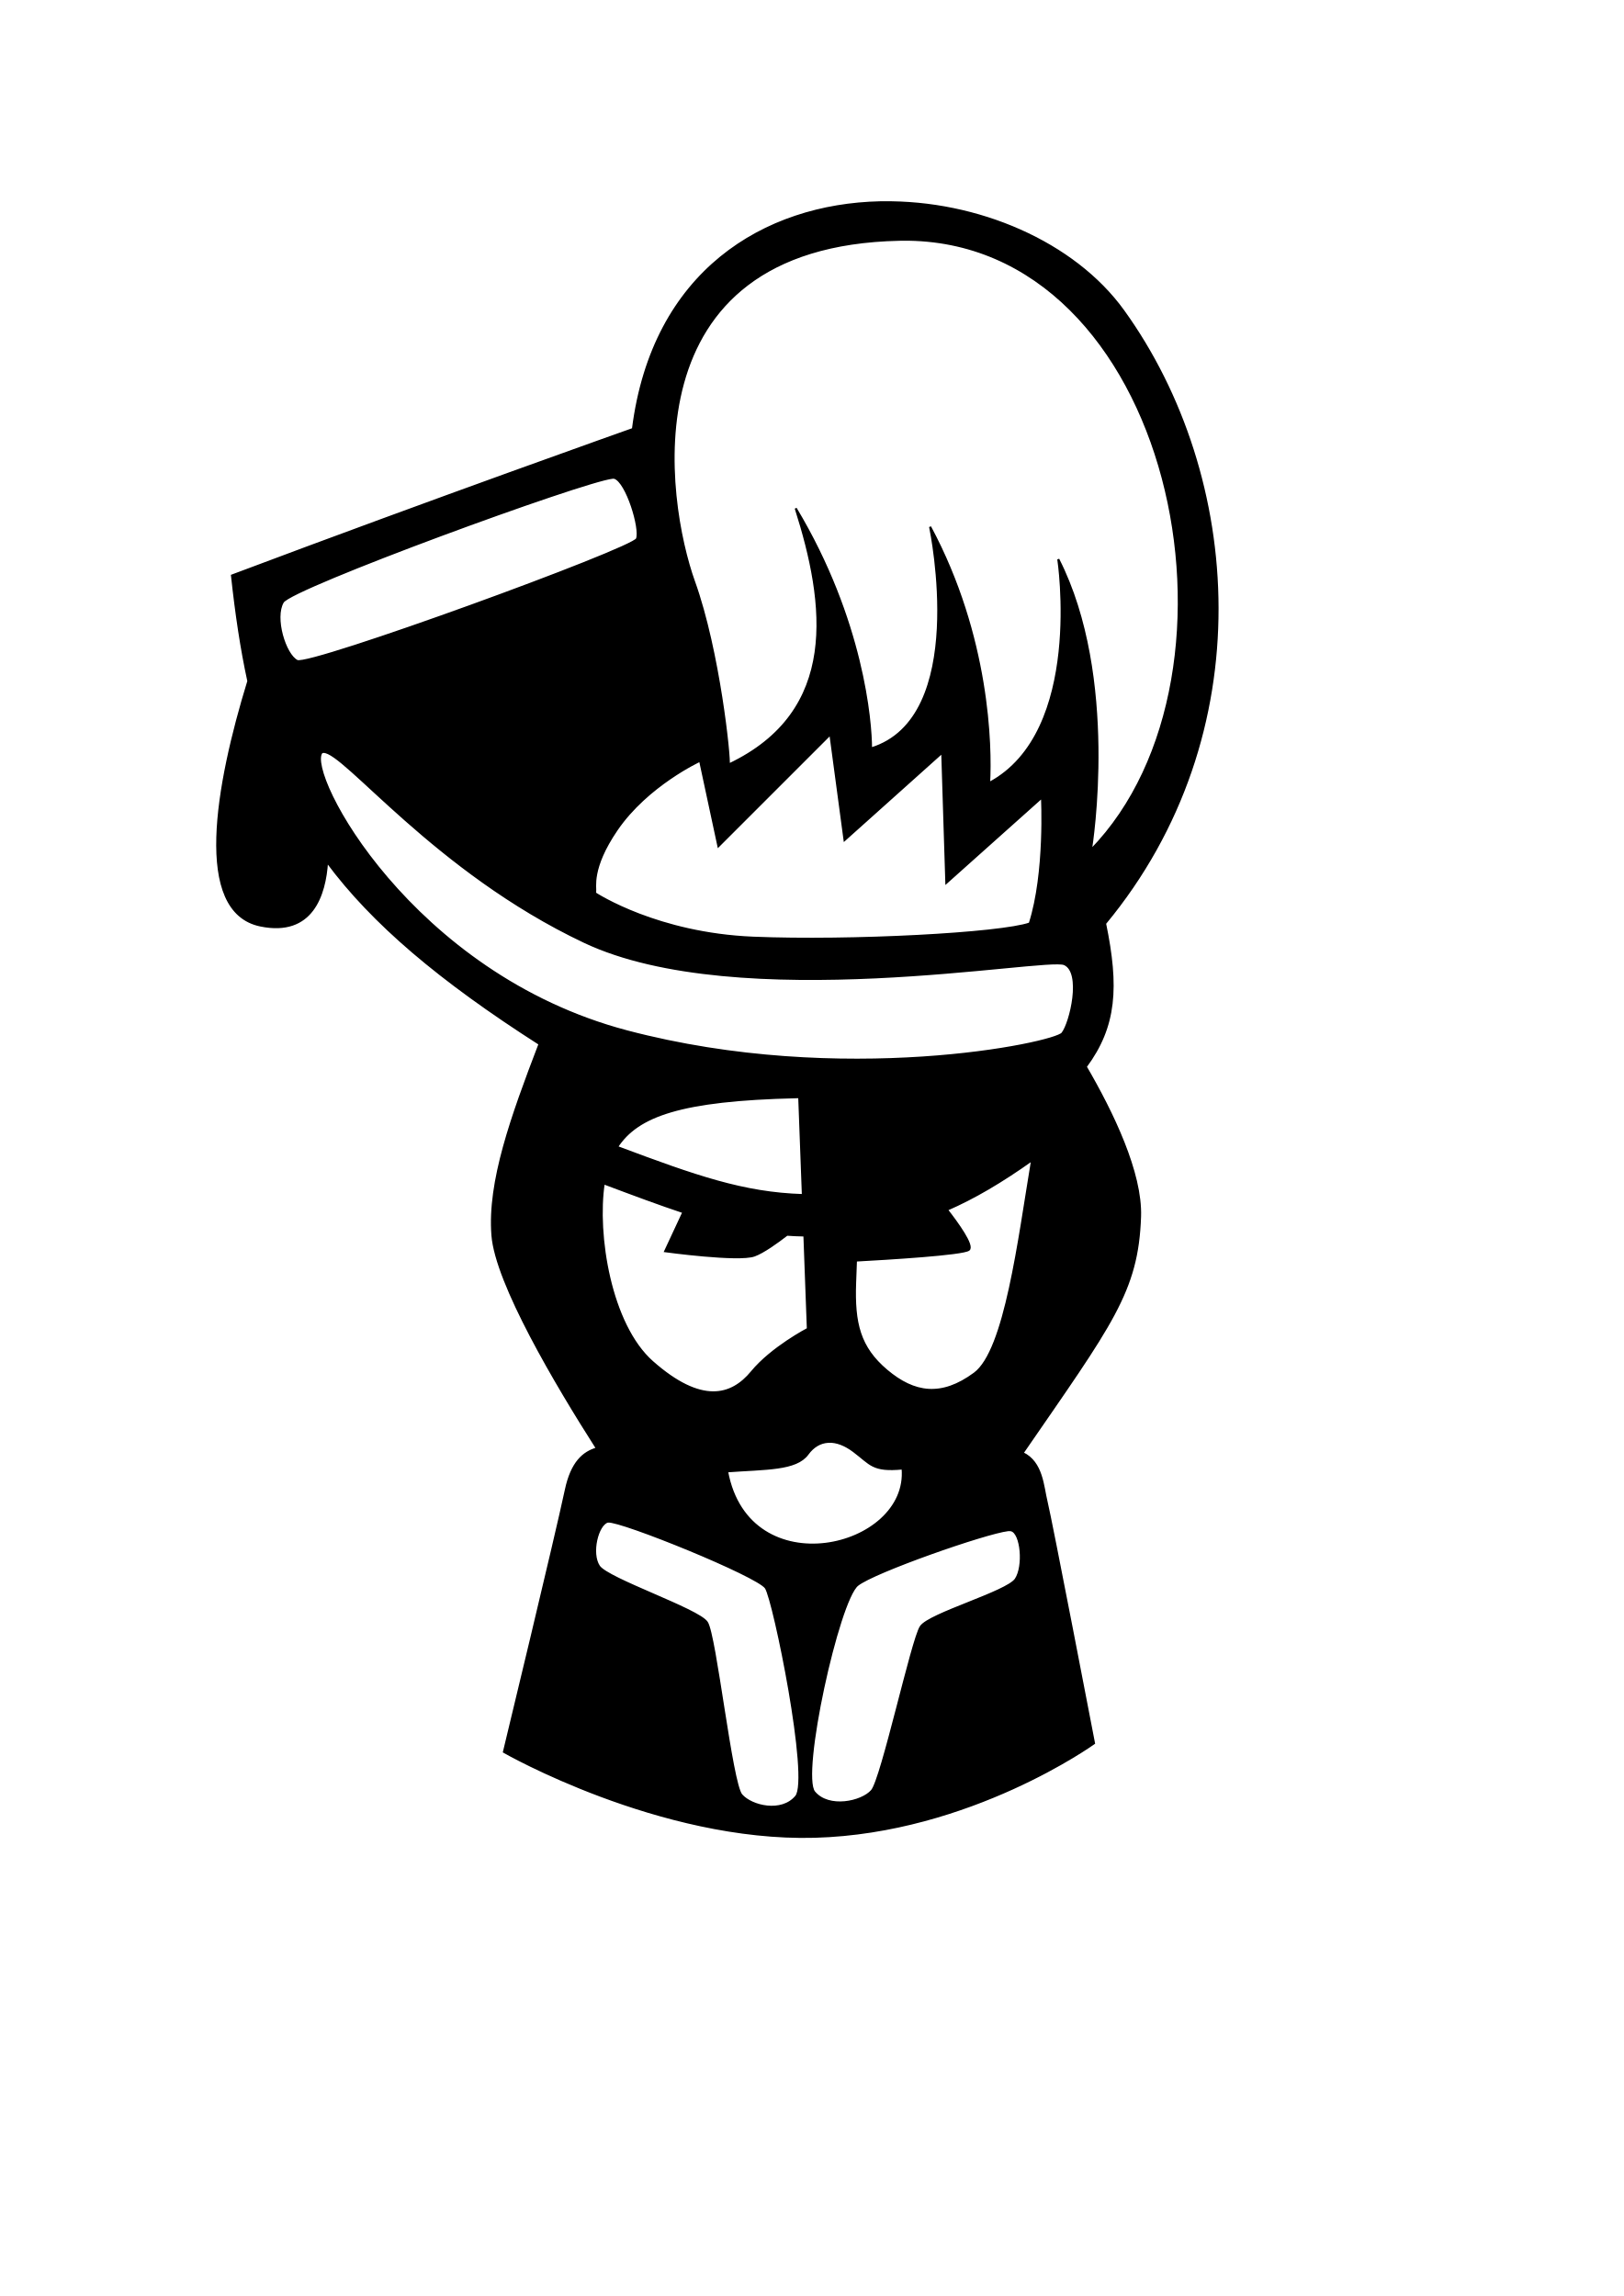
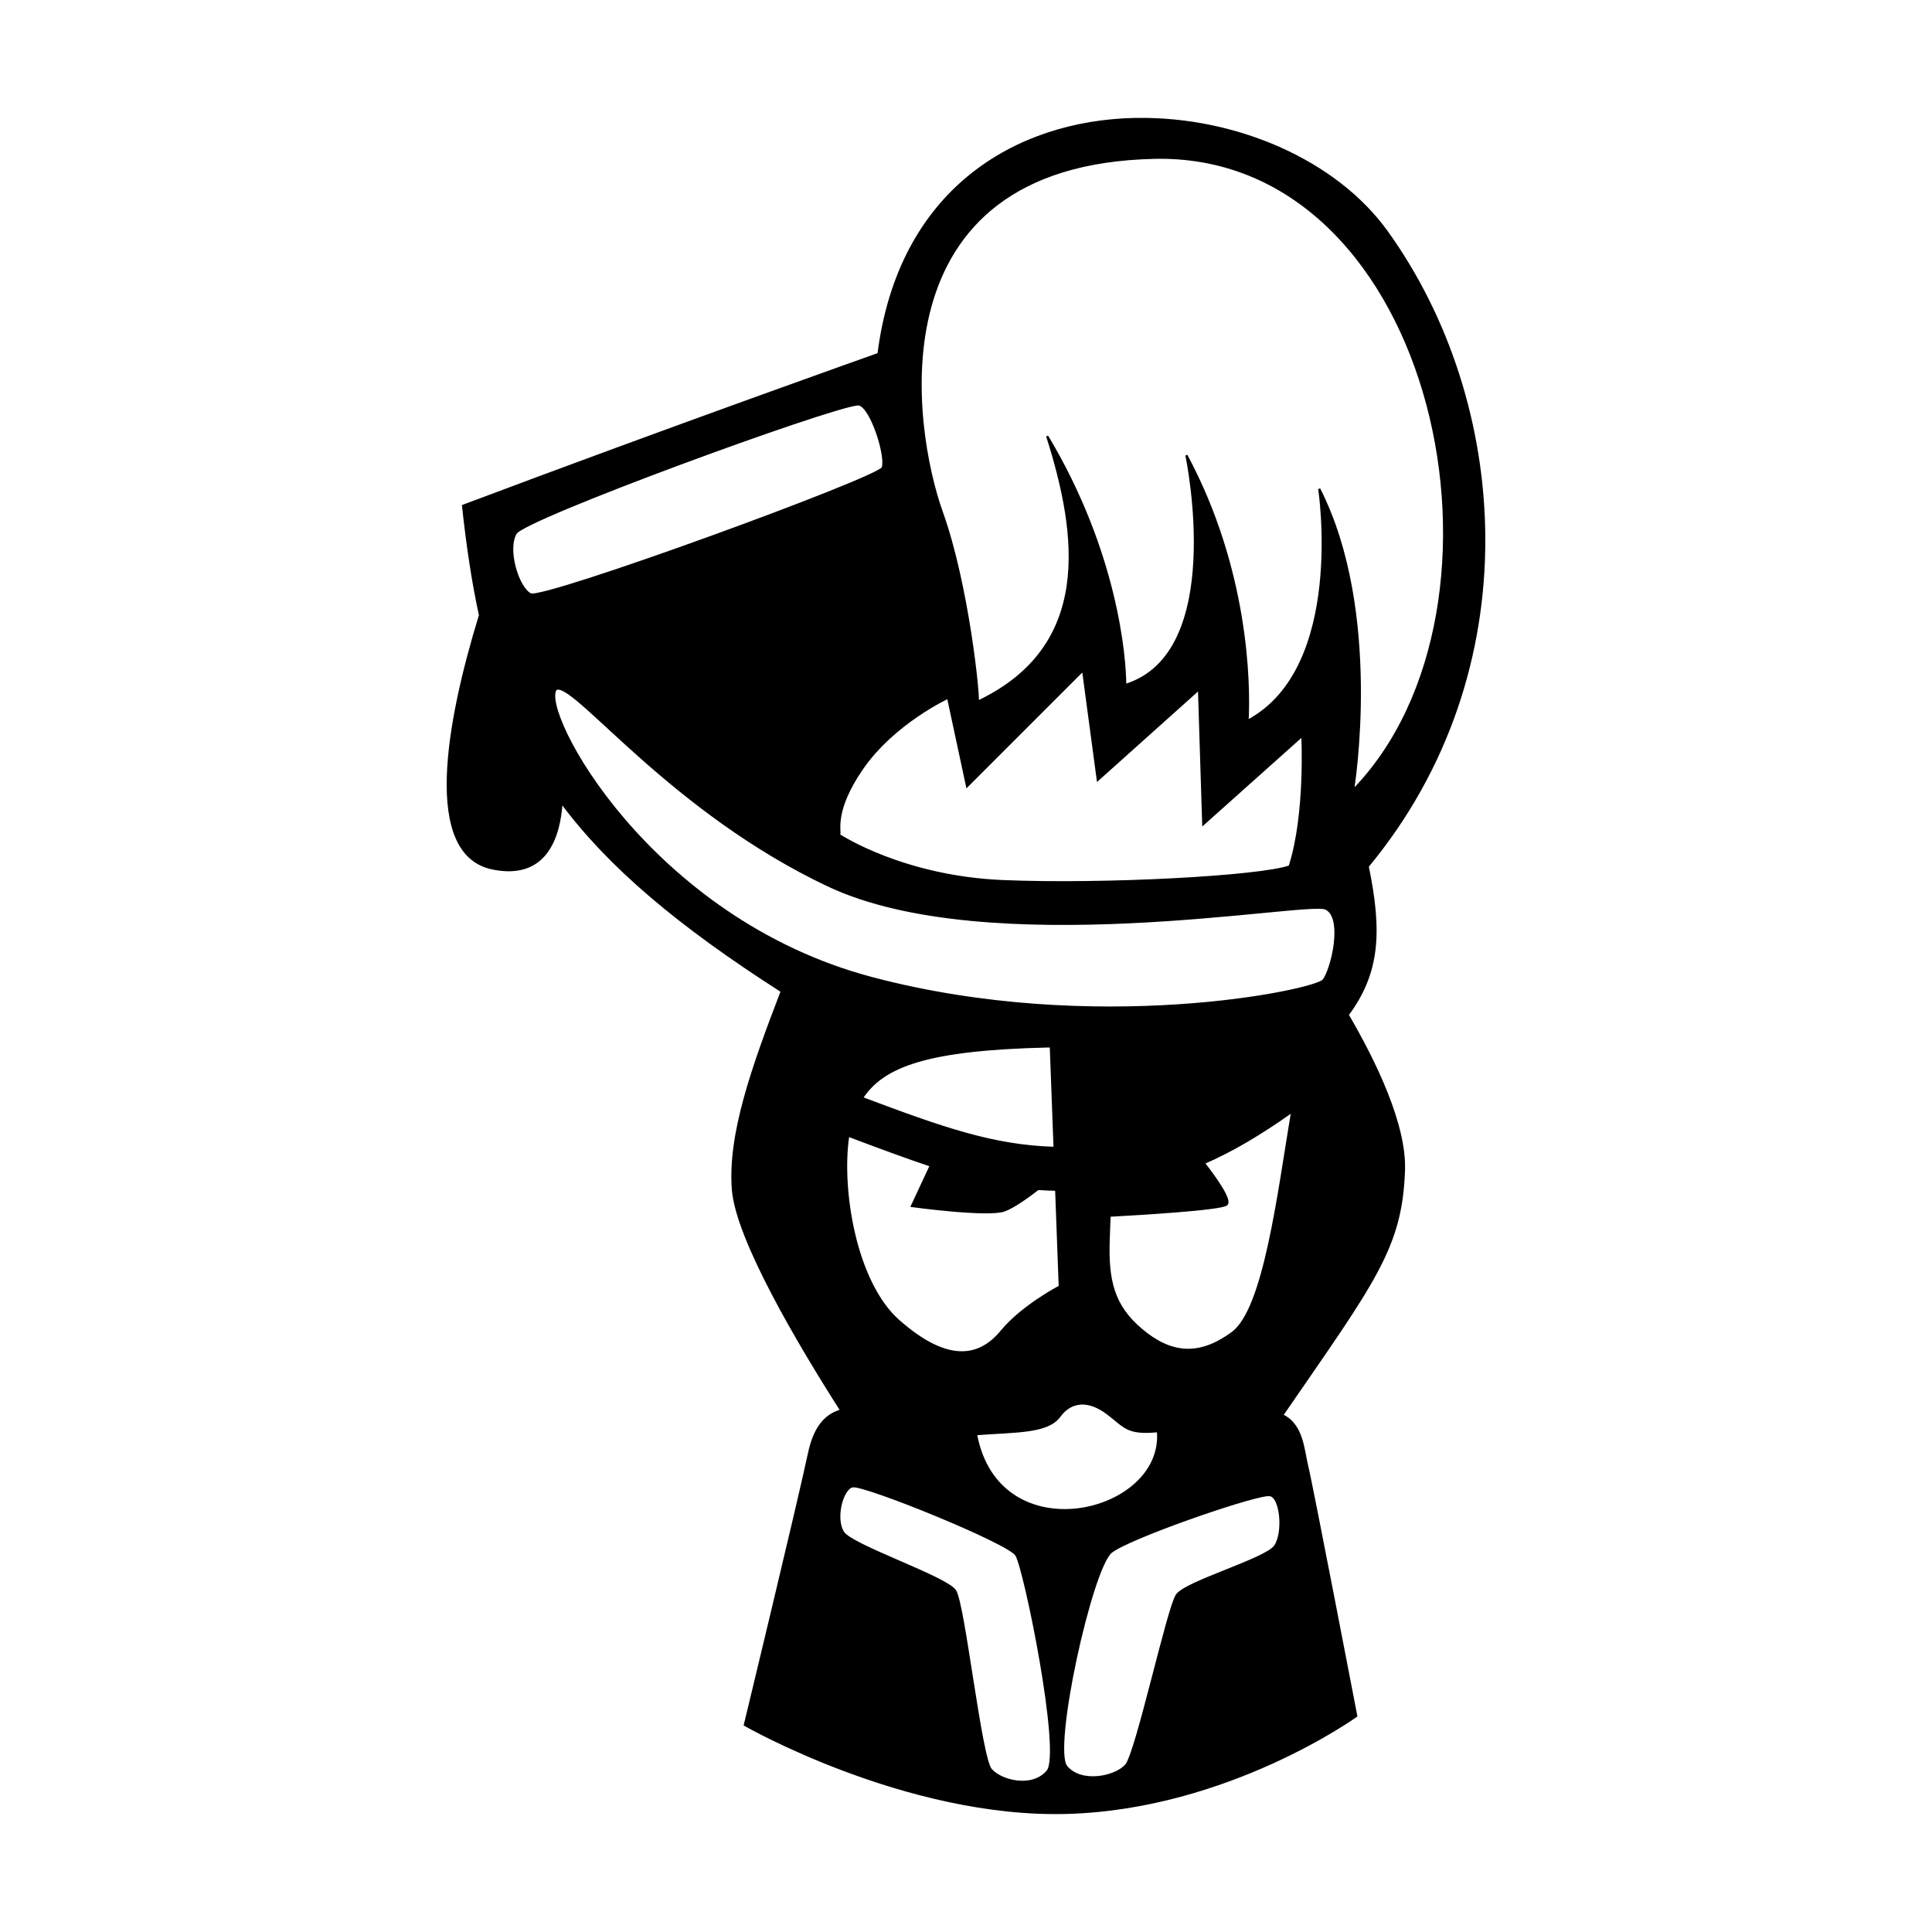
- <svg xmlns="http://www.w3.org/2000/svg" id="svg2" width="210mm" height="297mm" version="1.0">
-   <defs id="defs5" />
-   <g id="layer2">
-     <path style="opacity:1;fill:#000000;fill-opacity:1;fill-rule:evenodd;stroke:#000000;stroke-width:1px;stroke-linecap:butt;stroke-linejoin:miter;stroke-opacity:1" d="M 430.153,98.905 C 373.831,100.181 319.189,132.549 309.403,209.749 C 309.403,209.749 213.881,243.57 113.403,281.374 C 115.428,300.106 117.959,317.185 121.403,332.999 C 105.768,383.856 94.618,445.755 127.341,452.468 C 152.578,457.645 158.813,437.56 159.872,421.374 C 182.177,451.438 214.9,479.137 263.747,510.405 C 250.067,546.108 238.666,577.832 240.716,603.968 C 242.557,627.44 271.804,676.823 291.809,708.155 C 285.096,710.093 279.433,715.068 276.591,728.468 C 271.666,751.681 246.341,856.499 246.341,856.499 C 246.341,856.499 322.337,900.109 398.309,897.999 C 474.282,895.888 534.778,852.28 534.778,852.28 C 534.778,852.28 513.67,742.534 511.559,734.093 C 509.784,726.993 509.508,714.899 499.841,710.405 C 543.357,647.173 556.012,631.522 557.278,594.811 C 558.015,573.438 543.844,544.001 530.747,521.53 C 545.443,501.719 546.554,482.435 540.184,451.499 C 616.786,358.98 607.194,232.643 549.153,152.03 C 525.021,118.513 477.783,98.257 431.466,98.905 C 431.244,98.908 431.031,98.901 430.809,98.905 C 430.588,98.909 430.374,98.9 430.153,98.905 z M 441.278,117.186 C 573.356,116.138 617.415,329.381 533.247,415.624 C 533.661,413.079 546.688,331.183 517.309,273.405 C 517.309,273.405 530.254,357.972 483.497,382.843 C 484.491,364.943 483.471,311.262 454.653,257.561 C 455.244,260.397 473.763,351.247 425.778,365.936 C 425.778,353.004 421.795,303.246 388.966,248.53 C 403.881,295.265 410.848,347.933 356.216,373.811 C 356.898,371.359 351.55,318.617 339.247,284.343 C 325.319,245.544 305.429,120.025 439.716,117.218 C 440.236,117.207 440.76,117.19 441.278,117.186 z M 299.466,233.561 C 299.472,233.561 299.494,233.561 299.497,233.561 C 299.523,233.561 299.565,233.561 299.591,233.561 C 299.597,233.561 299.619,233.562 299.622,233.561 C 299.628,233.561 299.65,233.561 299.653,233.561 C 299.68,233.561 299.721,233.561 299.747,233.561 C 299.753,233.561 299.772,233.562 299.778,233.561 C 300.074,233.546 300.294,233.577 300.434,233.624 C 306.403,235.614 313.361,258.493 311.372,263.468 C 309.382,268.442 151.216,326.14 145.247,323.155 C 139.278,320.171 133.714,301.918 138.278,294.311 C 142.531,287.223 285.181,234.986 299.466,233.561 z M 405.903,358.968 L 412.841,410.686 L 460.591,367.905 L 462.591,431.593 L 509.341,389.811 C 509.341,389.811 511.33,426.628 503.372,451.499 C 489.444,456.473 415.842,460.426 368.091,458.436 C 321.485,456.494 292.013,437.473 290.622,436.561 C 290.647,436.554 290.667,436.538 290.684,436.53 C 290.69,436.524 290.71,436.505 290.716,436.499 C 290.727,436.494 290.767,436.473 290.778,436.468 C 290.783,436.457 290.804,436.416 290.809,436.405 C 290.815,436.4 290.835,436.379 290.841,436.374 C 290.847,436.362 290.866,436.325 290.872,436.311 C 290.877,436.301 290.898,436.26 290.903,436.249 C 290.905,436.244 290.902,436.223 290.903,436.218 C 290.912,436.179 290.928,436.127 290.934,436.093 C 291.268,433.969 288.494,424.697 301.434,405.718 C 316.357,383.831 342.216,371.905 342.216,371.905 L 351.184,413.686 L 405.903,358.968 z M 157.903,367.624 C 157.944,367.618 157.989,367.628 158.028,367.624 C 158.034,367.623 158.054,367.624 158.059,367.624 C 158.08,367.624 158.101,367.623 158.122,367.624 C 158.127,367.624 158.147,367.624 158.153,367.624 C 168.322,367.236 212.579,425.882 285.528,460.436 C 361.135,496.25 511.356,467.395 520.309,471.374 C 529.263,475.353 523.289,500.243 519.309,505.218 C 515.33,510.192 411.855,532.073 306.403,504.218 C 200.951,476.362 149.226,377.853 157.184,367.905 C 157.207,367.891 157.252,367.859 157.278,367.843 C 157.36,367.799 157.471,367.748 157.559,367.718 C 157.663,367.684 157.782,367.642 157.903,367.624 z M 389.247,536.436 C 389.469,536.431 389.68,536.441 389.903,536.436 C 390.16,536.431 390.426,536.442 390.684,536.436 L 392.466,584.28 C 363.419,583.383 340.125,575.202 301.622,560.749 C 311.643,545.423 332.687,537.759 389.247,536.436 z M 504.528,567.124 C 498.008,606.308 491.469,660.34 476.372,671.499 C 460.192,683.458 446.831,681.348 433.466,670.093 C 420.1,658.837 417.293,646.883 417.997,627.186 C 418.137,623.259 418.268,619.603 418.403,616.28 C 433.863,615.442 470.784,613.219 473.559,610.999 C 475.988,609.056 468.037,598.058 462.872,591.436 C 476.136,585.682 489.589,577.737 504.528,567.124 z M 295.122,578.53 C 309.978,584.119 322.597,588.818 334.059,592.624 L 325.153,611.718 C 325.153,611.718 361.009,616.625 368.747,613.811 C 373.12,612.221 379.754,607.473 384.684,603.655 C 387.479,603.85 390.318,603.977 393.216,604.03 L 394.903,649.686 C 394.903,649.686 377.314,658.821 367.466,670.78 C 357.617,682.739 342.82,686.977 318.903,665.874 C 298.323,647.715 291.307,603.508 295.122,578.53 z M 404.872,704.874 C 404.875,704.874 404.9,704.873 404.903,704.874 C 404.907,704.874 404.932,704.874 404.934,704.874 C 404.945,704.874 404.986,704.874 404.997,704.874 C 405.013,704.874 405.048,704.874 405.059,704.874 C 405.083,704.874 405.13,704.873 405.153,704.874 C 405.161,704.874 405.177,704.874 405.184,704.874 C 409.001,704.757 413.125,706.353 417.278,709.468 C 425.719,715.799 426.443,719.343 441.216,717.936 C 444.733,757.33 365.955,776.322 355.403,719.343 C 374.396,717.936 389.15,718.612 394.778,710.874 C 397.548,707.065 401.012,705.132 404.809,704.905 C 404.812,704.905 404.838,704.905 404.841,704.905 C 404.844,704.905 404.869,704.905 404.872,704.905 C 404.871,704.902 404.872,704.877 404.872,704.874 z M 297.059,743.905 C 297.066,743.905 297.089,743.905 297.091,743.905 C 297.121,743.904 297.186,743.906 297.216,743.905 C 303.538,743.183 370.488,770.358 374.372,776.311 C 378.381,782.457 396.188,869.87 389.153,878.311 C 382.119,886.753 367.358,883.22 362.434,877.593 C 357.51,871.965 349.749,799.517 345.528,793.186 C 341.307,786.855 296.999,772.08 292.778,765.749 C 288.557,759.418 292.073,745.343 296.997,743.936 C 297.007,743.936 297.048,743.936 297.059,743.936 C 297.059,743.935 297.059,743.912 297.059,743.905 z M 492.747,748.093 C 492.752,748.092 492.773,748.093 492.778,748.093 C 492.799,748.093 492.82,748.092 492.841,748.093 C 492.846,748.092 492.867,748.093 492.872,748.093 C 492.874,748.092 492.897,748.093 492.903,748.093 C 492.929,748.093 492.971,748.093 492.997,748.093 C 493.028,748.091 493.091,748.093 493.122,748.093 C 493.153,748.092 493.217,748.093 493.247,748.093 C 493.278,748.092 493.342,748.093 493.372,748.093 C 493.447,748.088 493.522,748.095 493.591,748.093 C 493.95,748.081 494.211,748.131 494.403,748.186 C 499.327,749.593 500.749,765.762 496.528,772.093 C 492.307,778.424 454.311,788.98 450.091,795.311 C 445.87,801.642 431.108,869.871 426.184,875.499 C 421.26,881.126 405.063,884.628 398.028,876.186 C 390.994,867.745 409.771,782.447 419.153,774.905 C 427.175,768.457 481.665,749.388 492.747,748.093 z " id="path2224" />
-   </g>
+ <svg xmlns="http://www.w3.org/2000/svg" id="svg1376" width="500" height="500" version="1.0">
+   <defs id="defs1379" />
+   <path style="opacity:1;fill:#000000;fill-opacity:1;fill-rule:evenodd;stroke:#000000;stroke-width:0.549px;stroke-linecap:butt;stroke-linejoin:miter;stroke-opacity:1" d="m 293.602,30.793 c -30.898,0.7 -60.875,18.457 -66.243,60.809 0,0 -52.403,18.554 -107.525,39.293 1.111,10.276 2.499,19.646 4.389,28.321 -8.577,27.9 -14.694,61.858 3.257,65.54 13.845,2.84 17.266,-8.178 17.847,-17.058 12.236,16.493 30.188,31.689 56.986,48.842 -7.505,19.586 -13.759,36.99 -12.635,51.328 1.01,12.877 17.055,39.969 28.03,57.157 -3.683,1.063 -6.79,3.793 -8.349,11.143 -2.701,12.735 -16.595,70.238 -16.595,70.238 -1e-5,-5e-5 41.691,23.925 83.37,22.767 41.678,-1.158 74.866,-25.081 74.866,-25.081 0,0 -11.58,-60.207 -12.738,-64.837 -0.974,-3.895 -1.125,-10.529 -6.429,-12.995 23.873,-34.689 30.816,-43.275 31.51,-63.414 0.404,-11.725 -7.37,-27.875 -14.555,-40.202 8.062,-10.868 8.672,-21.448 5.177,-38.419 C 395.989,173.47 390.726,104.161 358.885,59.937 345.646,41.55 319.732,30.438 294.322,30.793 c -0.122,0.002 -0.238,-0.002 -0.36,0 -0.121,0.002 -0.239,-0.003 -0.36,0 z m 6.103,10.029 c 72.458,-0.575 96.628,116.41 50.454,163.722 0.227,-1.396 7.374,-46.324 -8.743,-78.021 0,0 7.101,46.393 -18.549,60.037 0.546,-9.82 -0.014,-39.269 -15.824,-68.729 0.324,1.555 10.484,51.396 -15.841,59.454 0,-7.095 -2.185,-34.392 -20.195,-64.409 8.183,25.639 12.005,54.532 -17.967,68.729 0.374,-1.345 -2.559,-30.28 -9.309,-49.082 -7.641,-21.285 -18.552,-90.144 55.117,-91.684 0.286,-0.006 0.573,-0.015 0.857,-0.017 z m -77.798,63.843 c 0.004,1e-5 0.015,-4e-5 0.017,0 0.015,5e-5 0.037,-2.8e-4 0.051,0 0.003,4e-5 0.015,1.3e-4 0.017,0 0.003,4e-5 0.015,6e-5 0.017,0 0.015,0 0.037,-2.2e-4 0.051,0 0.003,-4e-5 0.014,1.7e-4 0.017,0 0.163,-0.008 0.283,0.009 0.36,0.034 3.275,1.092 7.092,13.643 6,16.372 -1.092,2.729 -87.861,34.382 -91.136,32.744 -3.275,-1.637 -6.327,-11.651 -3.823,-15.824 2.333,-3.889 80.59,-32.546 88.427,-33.327 z m 58.391,68.798 3.806,28.373 26.196,-23.47 1.097,34.939 25.647,-22.921 c 0,0 1.092,20.198 -3.274,33.842 -7.641,2.729 -48.018,4.897 -74.215,3.806 -25.567,-1.065 -41.736,-11.501 -42.499,-12.001 0.014,-0.004 0.025,-0.013 0.034,-0.017 0.003,-0.003 0.014,-0.014 0.017,-0.017 0.006,-0.003 0.029,-0.014 0.034,-0.017 0.003,-0.006 0.015,-0.028 0.017,-0.034 0.003,-0.003 0.014,-0.014 0.017,-0.017 0.004,-0.007 0.014,-0.027 0.017,-0.034 0.003,-0.006 0.014,-0.028 0.017,-0.034 0.001,-0.003 -5.5e-4,-0.014 0,-0.017 0.005,-0.021 0.014,-0.05 0.017,-0.069 0.183,-1.165 -1.339,-6.252 5.76,-16.664 8.186,-12.007 22.372,-18.549 22.372,-18.549 l 4.92,22.921 30.019,-30.019 z m -136.052,4.749 c 0.022,-0.003 0.047,0.002 0.069,0 0.003,-2.9e-4 0.014,1.3e-4 0.017,0 0.011,-7e-5 0.023,-2.7e-4 0.034,0 0.003,-1e-5 0.014,1.2e-4 0.017,0 5.579,-0.213 29.858,31.96 69.878,50.917 41.478,19.647 123.889,3.817 128.801,6 4.912,2.183 1.634,15.838 -0.549,18.567 -2.183,2.729 -58.949,14.733 -116.8,-0.549 -57.851,-15.281 -86.227,-69.323 -81.861,-74.781 0.013,-0.008 0.037,-0.025 0.051,-0.034 0.045,-0.024 0.106,-0.052 0.154,-0.069 0.057,-0.019 0.122,-0.042 0.189,-0.051 z m 126.915,92.61 c 0.122,-0.003 0.238,0.003 0.36,0 0.141,-0.003 0.287,0.003 0.429,0 l 0.977,26.247 c -15.935,-0.492 -28.714,-4.98 -49.837,-12.909 5.497,-8.408 17.042,-12.612 48.071,-13.338 z m 63.243,16.835 c -3.577,21.496 -7.164,51.138 -15.446,57.26 -8.876,6.561 -16.206,5.403 -23.538,-0.771 -7.332,-6.175 -8.872,-12.733 -8.486,-23.538 0.077,-2.155 0.149,-4.16 0.223,-5.983 8.481,-0.46 28.736,-1.679 30.259,-2.897 1.332,-1.066 -3.03,-7.099 -5.863,-10.732 7.277,-3.157 14.657,-7.515 22.853,-13.338 z m -114.88,6.257 c 8.15,3.066 15.073,5.644 21.361,7.732 l -4.886,10.475 c 0,0 19.67,2.692 23.915,1.149 2.399,-0.872 6.038,-3.477 8.743,-5.572 1.533,0.107 3.091,0.176 4.68,0.206 l 0.926,25.047 c 0,0 -9.649,5.012 -15.052,11.572 -5.403,6.561 -13.52,8.886 -26.641,-2.692 -11.29,-9.962 -15.139,-34.214 -13.046,-47.917 z m 60.209,69.312 c 0.002,0 0.015,-2.2e-4 0.017,0 0.002,5e-5 0.016,-6e-5 0.017,0 0.006,-6e-5 0.028,-2.2e-4 0.034,0 0.009,-1.1e-4 0.028,5e-5 0.034,0 0.013,2.2e-4 0.039,-3.9e-4 0.051,0 0.004,0 0.013,1.1e-4 0.017,0 2.094,-0.064 4.356,0.811 6.635,2.52 4.631,3.473 5.028,5.418 13.132,4.646 1.93,21.611 -41.288,32.03 -47.077,0.771 10.42,-0.772 18.514,-0.401 21.601,-4.646 1.52,-2.089 3.42,-3.15 5.503,-3.274 0.002,6e-5 0.016,0 0.017,0 0.002,1.1e-4 0.016,0 0.017,0 -2.2e-4,0 6e-5,-0.015 0,-0.017 z m -59.146,21.412 c 0.004,-6e-5 0.016,-1.1e-4 0.017,0 0.017,-5.5e-4 0.052,5.5e-4 0.069,0 3.468,-0.396 40.197,14.512 42.328,17.778 2.199,3.371 11.968,51.326 8.109,55.957 -3.859,4.631 -11.956,2.693 -14.658,-0.394 -2.701,-3.087 -6.959,-42.832 -9.275,-46.305 -2.315,-3.473 -26.623,-11.579 -28.939,-15.052 -2.315,-3.473 -0.387,-11.194 2.314,-11.966 0.006,0 0.028,-2.2e-4 0.034,0 -1.1e-4,0 -5e-5,-0.013 0,-0.017 z m 107.354,2.297 c 0.003,-3.3e-4 0.014,1.1e-4 0.017,0 0.011,1.1e-4 0.023,-2.2e-4 0.034,0 0.003,-1.1e-4 0.014,3.3e-4 0.017,0 0.002,-1.6e-4 0.014,-5e-5 0.017,0 0.014,1.7e-4 0.037,4.4e-4 0.051,0 0.017,-5.5e-4 0.052,4.4e-4 0.069,0 0.017,-5.5e-4 0.052,3.9e-4 0.069,0 0.017,-4.4e-4 0.052,2.8e-4 0.069,0 0.041,-0.005 0.082,0 0.12,0 0.197,-0.007 0.34,0.021 0.446,0.052 2.701,0.772 3.481,9.642 1.166,13.115 -2.315,3.473 -23.16,9.265 -25.476,12.738 -2.315,3.473 -10.414,40.903 -13.115,43.991 -2.701,3.087 -11.587,5.008 -15.446,0.377 -3.859,-4.631 6.442,-51.425 11.589,-55.563 4.401,-3.538 34.294,-13.999 40.373,-14.709 z" id="path2224" />
</svg>
